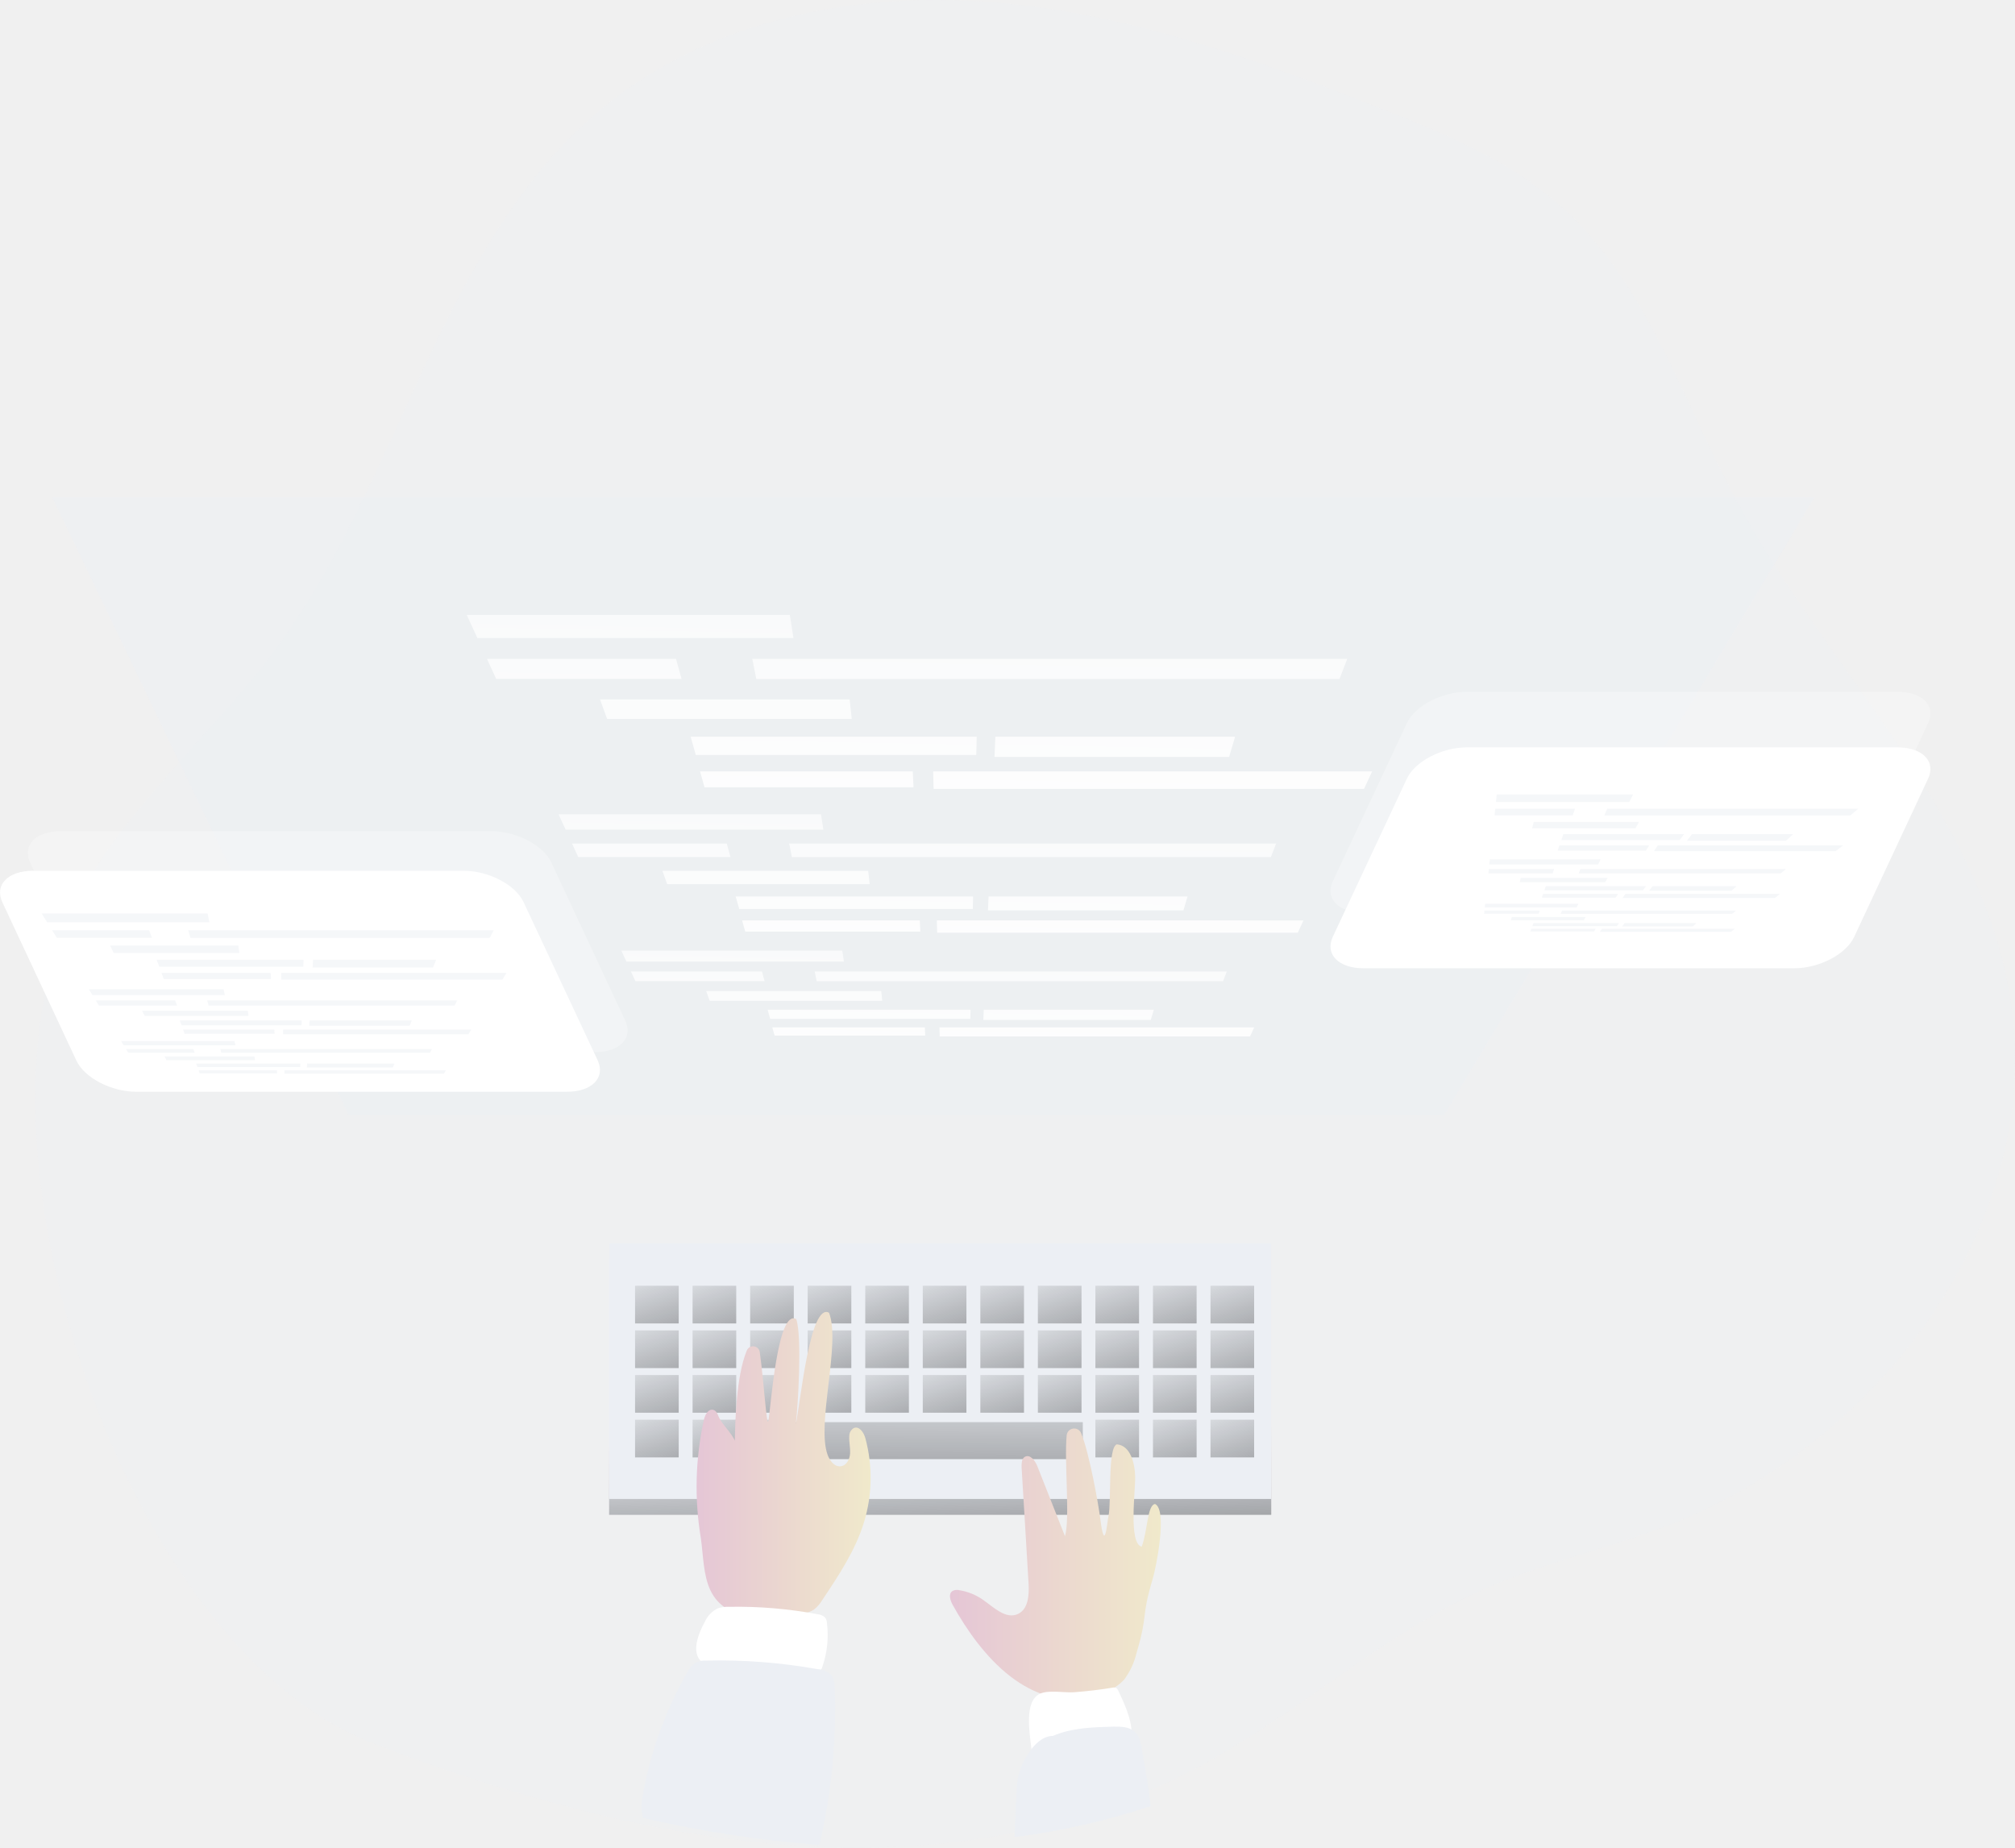
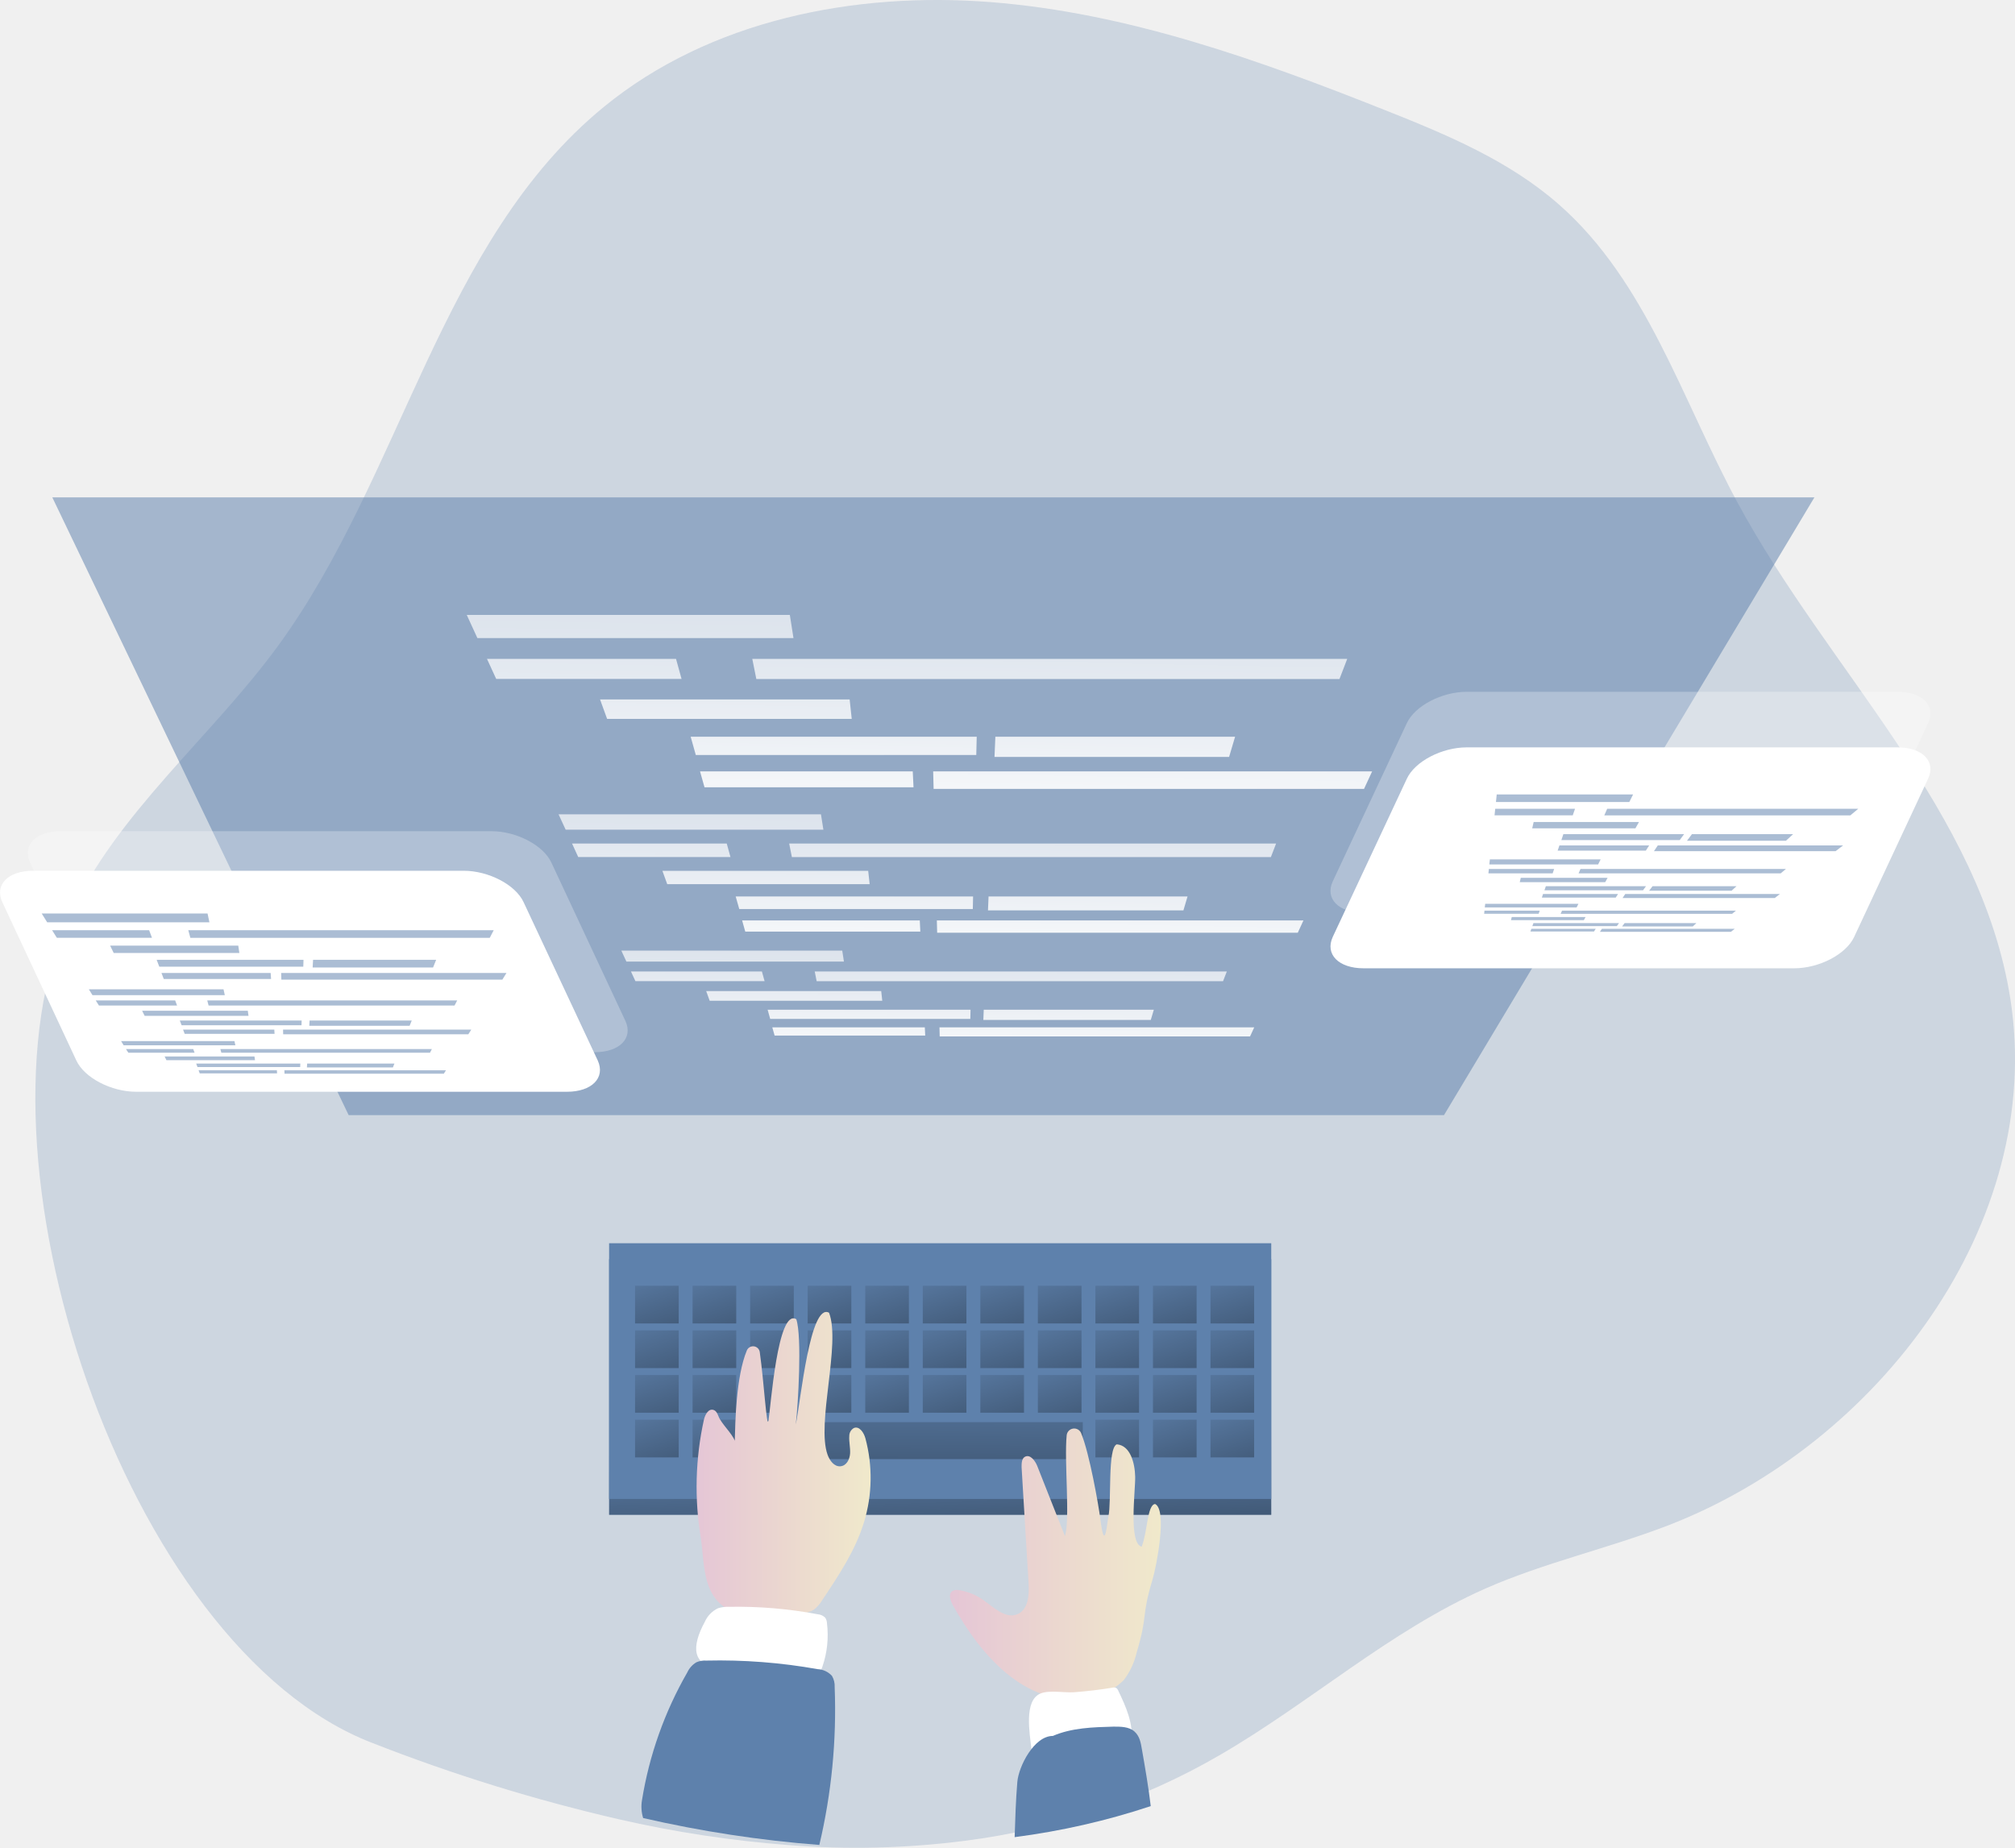
<svg xmlns="http://www.w3.org/2000/svg" xmlns:xlink="http://www.w3.org/1999/xlink" id="Layer_1" data-name="Layer 1" viewBox="0 0 444.15 407.31">
  <defs>
    <linearGradient id="linear-gradient" x1="207.58" y1="316.27" x2="209.76" y2="384.73" gradientUnits="userSpaceOnUse">
      <stop offset="0" stop-color="#010101" stop-opacity="0" />
      <stop offset="0.95" stop-color="#010101" />
    </linearGradient>
    <linearGradient id="linear-gradient-2" x1="141.4" y1="277.42" x2="160.86" y2="335.81" xlink:href="#linear-gradient" />
    <linearGradient id="linear-gradient-3" x1="141.4" y1="287.26" x2="160.86" y2="345.65" xlink:href="#linear-gradient" />
    <linearGradient id="linear-gradient-4" x1="141.4" y1="297.1" x2="160.86" y2="355.49" xlink:href="#linear-gradient" />
    <linearGradient id="linear-gradient-5" x1="141.4" y1="306.94" x2="160.86" y2="365.33" xlink:href="#linear-gradient" />
    <linearGradient id="linear-gradient-6" x1="154.08" y1="277.42" x2="173.55" y2="335.81" xlink:href="#linear-gradient" />
    <linearGradient id="linear-gradient-7" x1="154.08" y1="287.26" x2="173.55" y2="345.65" xlink:href="#linear-gradient" />
    <linearGradient id="linear-gradient-8" x1="154.08" y1="297.1" x2="173.55" y2="355.49" xlink:href="#linear-gradient" />
    <linearGradient id="linear-gradient-9" x1="154.08" y1="306.94" x2="173.55" y2="365.33" xlink:href="#linear-gradient" />
    <linearGradient id="linear-gradient-10" x1="166.77" y1="277.42" x2="186.23" y2="335.81" xlink:href="#linear-gradient" />
    <linearGradient id="linear-gradient-11" x1="166.77" y1="287.26" x2="186.23" y2="345.65" xlink:href="#linear-gradient" />
    <linearGradient id="linear-gradient-12" x1="166.77" y1="297.1" x2="186.23" y2="355.49" xlink:href="#linear-gradient" />
    <linearGradient id="linear-gradient-13" x1="166.77" y1="306.94" x2="186.23" y2="365.33" xlink:href="#linear-gradient" />
    <linearGradient id="linear-gradient-14" x1="179.45" y1="277.42" x2="198.92" y2="335.81" xlink:href="#linear-gradient" />
    <linearGradient id="linear-gradient-15" x1="179.45" y1="287.26" x2="198.92" y2="345.65" xlink:href="#linear-gradient" />
    <linearGradient id="linear-gradient-16" x1="179.45" y1="297.1" x2="198.92" y2="355.49" xlink:href="#linear-gradient" />
    <linearGradient id="linear-gradient-17" x1="192.14" y1="277.42" x2="211.6" y2="335.81" xlink:href="#linear-gradient" />
    <linearGradient id="linear-gradient-18" x1="192.14" y1="287.26" x2="211.6" y2="345.65" xlink:href="#linear-gradient" />
    <linearGradient id="linear-gradient-19" x1="192.14" y1="297.1" x2="211.6" y2="355.49" xlink:href="#linear-gradient" />
    <linearGradient id="linear-gradient-20" x1="204.82" y1="277.42" x2="224.29" y2="335.81" xlink:href="#linear-gradient" />
    <linearGradient id="linear-gradient-21" x1="204.82" y1="287.26" x2="224.29" y2="345.65" xlink:href="#linear-gradient" />
    <linearGradient id="linear-gradient-22" x1="204.82" y1="297.1" x2="224.29" y2="355.49" xlink:href="#linear-gradient" />
    <linearGradient id="linear-gradient-23" x1="217.51" y1="277.42" x2="236.97" y2="335.81" xlink:href="#linear-gradient" />
    <linearGradient id="linear-gradient-24" x1="217.51" y1="287.26" x2="236.97" y2="345.65" xlink:href="#linear-gradient" />
    <linearGradient id="linear-gradient-25" x1="217.51" y1="297.1" x2="236.97" y2="355.49" xlink:href="#linear-gradient" />
    <linearGradient id="linear-gradient-26" x1="230.19" y1="277.42" x2="249.66" y2="335.81" xlink:href="#linear-gradient" />
    <linearGradient id="linear-gradient-27" x1="230.19" y1="287.26" x2="249.66" y2="345.65" xlink:href="#linear-gradient" />
    <linearGradient id="linear-gradient-28" x1="230.19" y1="297.1" x2="249.66" y2="355.49" xlink:href="#linear-gradient" />
    <linearGradient id="linear-gradient-29" x1="242.88" y1="277.42" x2="262.34" y2="335.81" xlink:href="#linear-gradient" />
    <linearGradient id="linear-gradient-30" x1="242.88" y1="287.26" x2="262.34" y2="345.65" xlink:href="#linear-gradient" />
    <linearGradient id="linear-gradient-31" x1="242.88" y1="297.1" x2="262.34" y2="355.49" xlink:href="#linear-gradient" />
    <linearGradient id="linear-gradient-32" x1="242.88" y1="306.94" x2="262.34" y2="365.33" xlink:href="#linear-gradient" />
    <linearGradient id="linear-gradient-33" x1="255.56" y1="277.42" x2="275.02" y2="335.81" xlink:href="#linear-gradient" />
    <linearGradient id="linear-gradient-34" x1="255.56" y1="287.26" x2="275.02" y2="345.65" xlink:href="#linear-gradient" />
    <linearGradient id="linear-gradient-35" x1="255.56" y1="297.1" x2="275.02" y2="355.49" xlink:href="#linear-gradient" />
    <linearGradient id="linear-gradient-36" x1="255.56" y1="306.94" x2="275.02" y2="365.33" xlink:href="#linear-gradient" />
    <linearGradient id="linear-gradient-37" x1="268.24" y1="277.42" x2="287.71" y2="335.81" xlink:href="#linear-gradient" />
    <linearGradient id="linear-gradient-38" x1="268.24" y1="287.26" x2="287.71" y2="345.65" xlink:href="#linear-gradient" />
    <linearGradient id="linear-gradient-39" x1="268.24" y1="297.1" x2="287.71" y2="355.49" xlink:href="#linear-gradient" />
    <linearGradient id="linear-gradient-40" x1="268.24" y1="306.94" x2="287.71" y2="365.33" xlink:href="#linear-gradient" />
    <linearGradient id="linear-gradient-41" x1="201.17" y1="299.29" x2="200.66" y2="387.48" xlink:href="#linear-gradient" />
    <linearGradient id="linear-gradient-42" x1="241.75" y1="324.01" x2="280.1" y2="324.01" gradientUnits="userSpaceOnUse">
      <stop offset="0" stop-color="#e5c6d6" />
      <stop offset="0.42" stop-color="#ead4d0" />
      <stop offset="1" stop-color="#f0e9cb" />
    </linearGradient>
    <linearGradient id="linear-gradient-43" x1="297.63" y1="345.78" x2="344.09" y2="345.78" xlink:href="#linear-gradient-42" />
    <linearGradient id="linear-gradient-44" x1="229.76" y1="451.83" x2="225.94" y2="247.42" gradientTransform="matrix(1, 0, 0, -1, -88.24, 449.13)" gradientUnits="userSpaceOnUse">
      <stop offset="0" stop-color="#fff" stop-opacity="0" />
      <stop offset="0.99" stop-color="#fff" />
    </linearGradient>
    <linearGradient id="linear-gradient-45" x1="219.63" y1="441.06" x2="216.1" y2="252.08" xlink:href="#linear-gradient-44" />
    <linearGradient id="linear-gradient-46" x1="322.22" y1="441.69" x2="318.61" y2="249.34" xlink:href="#linear-gradient-44" />
    <linearGradient id="linear-gradient-47" x1="250.84" y1="430.96" x2="247.52" y2="254.69" xlink:href="#linear-gradient-44" />
    <linearGradient id="linear-gradient-48" x1="274.55" y1="421.86" x2="271.44" y2="256.61" xlink:href="#linear-gradient-44" />
    <linearGradient id="linear-gradient-49" x1="336.5" y1="420.37" x2="333.43" y2="255.67" xlink:href="#linear-gradient-44" />
    <linearGradient id="linear-gradient-50" x1="268.6" y1="412.51" x2="265.72" y2="258.58" xlink:href="#linear-gradient-44" />
    <linearGradient id="linear-gradient-51" x1="344.84" y1="414.34" x2="341.9" y2="256.9" xlink:href="#linear-gradient-44" />
    <linearGradient id="linear-gradient-52" x1="242.37" y1="365.56" x2="239.72" y2="223.82" xlink:href="#linear-gradient-44" />
    <linearGradient id="linear-gradient-53" x1="233.6" y1="358.48" x2="231.15" y2="227.25" xlink:href="#linear-gradient-44" />
    <linearGradient id="linear-gradient-54" x1="317.74" y1="363.14" x2="315.12" y2="223.77" xlink:href="#linear-gradient-44" />
    <linearGradient id="linear-gradient-55" x1="258.93" y1="353.78" x2="256.58" y2="228.63" xlink:href="#linear-gradient-44" />
    <linearGradient id="linear-gradient-56" x1="278.41" y1="349.28" x2="276.16" y2="229.81" xlink:href="#linear-gradient-44" />
    <linearGradient id="linear-gradient-57" x1="329.83" y1="347.34" x2="327.62" y2="229.32" xlink:href="#linear-gradient-44" />
    <linearGradient id="linear-gradient-58" x1="273.3" y1="343.25" x2="271.21" y2="231.37" xlink:href="#linear-gradient-44" />
    <linearGradient id="linear-gradient-59" x1="337.03" y1="346.81" x2="334.84" y2="229.82" xlink:href="#linear-gradient-44" />
    <linearGradient id="linear-gradient-60" x1="251.09" y1="310.87" x2="249.12" y2="205.63" xlink:href="#linear-gradient-44" />
    <linearGradient id="linear-gradient-61" x1="243.38" y1="305.62" x2="241.56" y2="208.4" xlink:href="#linear-gradient-44" />
    <linearGradient id="linear-gradient-62" x1="314.69" y1="312.02" x2="312.67" y2="204.73" xlink:href="#linear-gradient-44" />
    <linearGradient id="linear-gradient-63" x1="264.7" y1="303.52" x2="262.92" y2="209.18" xlink:href="#linear-gradient-44" />
    <linearGradient id="linear-gradient-64" x1="281.21" y1="301.33" x2="279.49" y2="209.99" xlink:href="#linear-gradient-44" />
    <linearGradient id="linear-gradient-65" x1="325.16" y1="299.24" x2="323.49" y2="209.75" xlink:href="#linear-gradient-44" />
    <linearGradient id="linear-gradient-66" x1="276.73" y1="297.05" x2="275.13" y2="211.31" xlink:href="#linear-gradient-44" />
    <linearGradient id="linear-gradient-67" x1="331.48" y1="301.34" x2="329.77" y2="209.9" xlink:href="#linear-gradient-44" />
  </defs>
-   <path d="M455.79,337.36c-13.21,5.07-27.17,8.17-40.12,13.86C394.53,360.56,377,376.43,357,388a146,146,0,0,1-27.21,12.26,152.77,152.77,0,0,1-28.75,6.56,188,188,0,0,1-39.13.95,253.36,253.36,0,0,1-37.31-5.69,386.22,386.22,0,0,1-54.31-16.82c-54.82-21.12-90.61-130.58-66.72-182.33,10.52-22.82,31.1-39.19,45.93-59.47C177,105.82,185.27,54.13,221.36,24.6,244.74,5.48,276.57-.84,306.66,1.52s58.94,12.7,87,23.86c13.54,5.37,27.26,11.12,38.21,20.76,19.3,16.94,27.11,43,39.31,65.61,19.95,37,53.69,68.07,60.19,109.52C539.06,270.61,502.38,319.43,455.79,337.36Z" transform="translate(-88.24 -1.05)" fill="#eceff4" opacity="0.24" style="isolation:isolate" />
-   <rect x="134.26" y="277.56" width="145.95" height="56.37" fill="#eceff4" />
+   <path d="M455.79,337.36c-13.21,5.07-27.17,8.17-40.12,13.86C394.53,360.56,377,376.43,357,388a146,146,0,0,1-27.21,12.26,152.77,152.77,0,0,1-28.75,6.56,188,188,0,0,1-39.13.95,253.36,253.36,0,0,1-37.31-5.69,386.22,386.22,0,0,1-54.31-16.82c-54.82-21.12-90.61-130.58-66.72-182.33,10.52-22.82,31.1-39.19,45.93-59.47C177,105.82,185.27,54.13,221.36,24.6,244.74,5.48,276.57-.84,306.66,1.52s58.94,12.7,87,23.86c13.54,5.37,27.26,11.12,38.21,20.76,19.3,16.94,27.11,43,39.31,65.61,19.95,37,53.69,68.07,60.19,109.52C539.06,270.61,502.38,319.43,455.79,337.36Z" transform="translate(-88.24 -1.05)" fill="#5e81ac" opacity="0.24" style="isolation:isolate" />
+   <rect x="134.26" y="277.56" width="145.95" height="56.37" fill="#5e81ac" />
  <rect x="134.26" y="277.56" width="145.95" height="56.37" fill="url(#linear-gradient)" />
-   <rect x="134.26" y="274.06" width="145.95" height="56.37" fill="#eceff4" />
+   <rect x="134.26" y="274.06" width="145.95" height="56.37" fill="#5e81ac" />
  <rect x="139.98" y="283.43" width="9.62" height="8.31" fill="url(#linear-gradient-2)" />
  <rect x="139.98" y="293.27" width="9.62" height="8.31" fill="url(#linear-gradient-3)" />
  <rect x="139.98" y="303.11" width="9.62" height="8.31" fill="url(#linear-gradient-4)" />
  <rect x="139.98" y="312.96" width="9.62" height="8.31" fill="url(#linear-gradient-5)" />
  <rect x="152.66" y="283.43" width="9.62" height="8.31" fill="url(#linear-gradient-6)" />
  <rect x="152.66" y="293.27" width="9.62" height="8.31" fill="url(#linear-gradient-7)" />
  <rect x="152.66" y="303.11" width="9.62" height="8.31" fill="url(#linear-gradient-8)" />
  <rect x="152.66" y="312.96" width="9.62" height="8.31" fill="url(#linear-gradient-9)" />
  <rect x="165.35" y="283.43" width="9.62" height="8.31" fill="url(#linear-gradient-10)" />
  <rect x="165.35" y="293.27" width="9.62" height="8.31" fill="url(#linear-gradient-11)" />
  <rect x="165.35" y="303.11" width="9.62" height="8.31" fill="url(#linear-gradient-12)" />
  <rect x="165.35" y="312.96" width="9.62" height="8.31" fill="url(#linear-gradient-13)" />
  <rect x="178.03" y="283.43" width="9.62" height="8.31" fill="url(#linear-gradient-14)" />
  <rect x="178.03" y="293.27" width="9.62" height="8.31" fill="url(#linear-gradient-15)" />
  <rect x="178.03" y="303.11" width="9.62" height="8.31" fill="url(#linear-gradient-16)" />
  <rect x="190.72" y="283.43" width="9.62" height="8.31" fill="url(#linear-gradient-17)" />
  <rect x="190.72" y="293.27" width="9.62" height="8.31" fill="url(#linear-gradient-18)" />
  <rect x="190.72" y="303.11" width="9.62" height="8.31" fill="url(#linear-gradient-19)" />
  <rect x="203.4" y="283.43" width="9.62" height="8.31" fill="url(#linear-gradient-20)" />
  <rect x="203.4" y="293.27" width="9.62" height="8.31" fill="url(#linear-gradient-21)" />
  <rect x="203.4" y="303.11" width="9.62" height="8.31" fill="url(#linear-gradient-22)" />
  <rect x="216.09" y="283.43" width="9.62" height="8.31" fill="url(#linear-gradient-23)" />
  <rect x="216.09" y="293.27" width="9.62" height="8.31" fill="url(#linear-gradient-24)" />
  <rect x="216.09" y="303.11" width="9.62" height="8.31" fill="url(#linear-gradient-25)" />
  <rect x="228.77" y="283.43" width="9.62" height="8.31" fill="url(#linear-gradient-26)" />
  <rect x="228.77" y="293.27" width="9.62" height="8.31" fill="url(#linear-gradient-27)" />
  <rect x="228.77" y="303.11" width="9.62" height="8.31" fill="url(#linear-gradient-28)" />
  <rect x="241.45" y="283.43" width="9.62" height="8.31" fill="url(#linear-gradient-29)" />
  <rect x="241.45" y="293.27" width="9.62" height="8.31" fill="url(#linear-gradient-30)" />
  <rect x="241.45" y="303.11" width="9.62" height="8.31" fill="url(#linear-gradient-31)" />
  <rect x="241.45" y="312.96" width="9.62" height="8.31" fill="url(#linear-gradient-32)" />
  <rect x="254.14" y="283.43" width="9.62" height="8.31" fill="url(#linear-gradient-33)" />
  <rect x="254.14" y="293.27" width="9.62" height="8.31" fill="url(#linear-gradient-34)" />
  <rect x="254.14" y="303.11" width="9.62" height="8.31" fill="url(#linear-gradient-35)" />
  <rect x="254.14" y="312.96" width="9.62" height="8.31" fill="url(#linear-gradient-36)" />
  <rect x="266.82" y="283.43" width="9.62" height="8.31" fill="url(#linear-gradient-37)" />
  <rect x="266.82" y="293.27" width="9.62" height="8.31" fill="url(#linear-gradient-38)" />
  <rect x="266.82" y="303.11" width="9.62" height="8.31" fill="url(#linear-gradient-39)" />
  <rect x="266.82" y="312.96" width="9.62" height="8.31" fill="url(#linear-gradient-40)" />
  <rect x="163.45" y="313.5" width="75.22" height="8.15" fill="url(#linear-gradient-41)" />
  <path d="M243.4,314c.26-1.11,1-2.5,2.12-2.14.59.19.88.84,1.1,1.42.61,1.59,3,3.77,3.58,5.37.11-4,.26-14.12,2.66-19.91a1.49,1.49,0,0,1,2.85.37c.93,6.58,1.54,17.23,1.92,15.05.49-2.75,2-24.82,6.13-22.3,1.3,3.92.38,19.09-.11,23.19,1.1-5.43,3.17-26.91,7.33-24.62,2.63,6.86-2.82,24.41-.32,31.32.46,1.27,1.45,2.63,2.81,2.53s2.07-1.54,2.15-2.83-.28-2.58-.18-3.87a2,2,0,0,1,1-1.73c1.2-.52,2.22,1,2.56,2.29a33.53,33.53,0,0,1-.3,18.42c-1.9,6.25-5.59,11.78-9.22,17.21a7.46,7.46,0,0,1-1.82,2.09,4.77,4.77,0,0,1-1.25.59,27.56,27.56,0,0,1-9.69,1.38c-14.17-.78-12.88-9.91-14-17.72A68.69,68.69,0,0,1,243.4,314Z" transform="translate(-88.24 -1.05)" fill="url(#linear-gradient-42)" />
  <path d="M243.59,358.58a6,6,0,0,1,2.9-3,6.91,6.91,0,0,1,2.36-.32,95.94,95.94,0,0,1,19.65,1.64,2.58,2.58,0,0,1,1.65.77,2.38,2.38,0,0,1,.37,1.18,21.35,21.35,0,0,1-1,9.58,2,2,0,0,1-.76,1.16,2.14,2.14,0,0,1-1.33.12,173.09,173.09,0,0,0-20.1-1.1C240.57,368.58,240.66,363.94,243.59,358.58Z" transform="translate(-88.24 -1.05)" fill="#fff" />
-   <path d="M268.84,407.75A263.67,263.67,0,0,1,230,401.82a8.58,8.58,0,0,1-.25-3.95,83,83,0,0,1,10-28.18,5,5,0,0,1,2-2.21,4.72,4.72,0,0,1,2.18-.37A123.09,123.09,0,0,1,268.47,369a4.56,4.56,0,0,1,3.16,1.49,4.47,4.47,0,0,1,.59,2.48A129.26,129.26,0,0,1,268.84,407.75Z" transform="translate(-88.24 -1.05)" fill="#eceff4" />
+   <path d="M268.84,407.75A263.67,263.67,0,0,1,230,401.82a8.58,8.58,0,0,1-.25-3.95,83,83,0,0,1,10-28.18,5,5,0,0,1,2-2.21,4.72,4.72,0,0,1,2.18-.37A123.09,123.09,0,0,1,268.47,369a4.56,4.56,0,0,1,3.16,1.49,4.47,4.47,0,0,1,.59,2.48A129.26,129.26,0,0,1,268.84,407.75Z" transform="translate(-88.24 -1.05)" fill="#5e81ac" />
  <path d="M298.2,354.77c-.54-1-.95-2.41,0-3a2.07,2.07,0,0,1,1.53-.17,12.53,12.53,0,0,1,5.18,2.11c2.39,1.67,5,4.34,7.68,3.14,2.32-1.05,2.52-4.21,2.37-6.76q-.76-12.8-1.54-25.61c0-.85,0-1.89.74-2.3,1.13-.61,2.23.84,2.7,2l6.12,15.5c1.17-3.73-.19-16.54.38-22.23a1.66,1.66,0,0,1,3.18-.49c1.85,4.45,3.86,16,4.21,18.74,1,8.16,1.51,1,1.81-.37.72-3.4-.22-15,1.83-15.89,3,.22,4,4.12,4.07,7.14s-1.51,14.72,1.43,15.42c1.3-3.26,1.2-9.19,2.95-9.41,2.74,1.26.32,13.73-.55,16.62-2.6,8.66-.93,7.52-3.52,16.17a15.93,15.93,0,0,1-2.8,6,12.55,12.55,0,0,1-6.25,3.45C315.28,378.85,304.45,366.09,298.2,354.77Z" transform="translate(-88.24 -1.05)" fill="url(#linear-gradient-43)" />
  <path d="M315.59,386.58a2.66,2.66,0,0,0,.89,2,2.69,2.69,0,0,0,1.12.32,45.74,45.74,0,0,0,17.58-1.31,3.48,3.48,0,0,0,1.65-.79,3.2,3.2,0,0,0,.76-1.83c.56-3.87-1.16-7.66-2.84-11.19a1.41,1.41,0,0,0-.48-.64,1.36,1.36,0,0,0-.87-.05q-4.2.69-8.45,1c-2.06.14-5.44-.52-7.35.27C313.86,375.91,315.22,383.19,315.59,386.58Z" transform="translate(-88.24 -1.05)" fill="#fff" />
-   <path d="M341.89,399.19a160.16,160.16,0,0,1-30,6.84c.13-4,.25-8.14.59-12.15.28-3.42,3.67-10.16,7.83-10.16,4.17-1.8,8.86-1.93,13.39-2.05,1.59,0,3.36,0,4.57,1.05s1.43,2.55,1.68,4C340.67,390.83,341.39,395,341.89,399.19Z" transform="translate(-88.24 -1.05)" fill="#eceff4" />
-   <polygon points="318.29 245.82 76.85 245.82 11.53 109.64 399.94 109.64 318.29 245.82" fill="#eceff4" opacity="0.52" />
+   <path d="M341.89,399.19a160.16,160.16,0,0,1-30,6.84c.13-4,.25-8.14.59-12.15.28-3.42,3.67-10.16,7.83-10.16,4.17-1.8,8.86-1.93,13.39-2.05,1.59,0,3.36,0,4.57,1.05s1.43,2.55,1.68,4C340.67,390.83,341.39,395,341.89,399.19Z" transform="translate(-88.24 -1.05)" fill="#5e81ac" />
+   <polygon points="318.29 245.82 76.85 245.82 11.53 109.64 399.94 109.64 318.29 245.82" fill="#5e81ac" opacity="0.52" />
  <path d="M219.31,233H124.4c-5.52,0-11.43-3.08-13.21-6.89L94.87,191.17c-1.77-3.81,1.26-6.89,6.77-6.89h94.92c5.51,0,11.42,3.08,13.2,6.89l16.32,34.91C227.86,229.89,224.83,233,219.31,233Z" transform="translate(-88.24 -1.05)" fill="#fff" opacity="0.27" />
  <path d="M213.19,241.72H118.27c-5.51,0-11.43-3.08-13.2-6.89L88.75,199.92C87,196.11,90,193,95.52,193h94.91c5.52,0,11.43,3.09,13.21,6.9L220,234.83C221.73,238.64,218.7,241.72,213.19,241.72Z" transform="translate(-88.24 -1.05)" fill="#fff" />
  <path d="M388.8,202.25h94.92c5.52,0,11.43-3.09,13.21-6.89l16.31-34.92c1.78-3.8-1.25-6.89-6.76-6.89H411.56c-5.51,0-11.43,3.09-13.21,6.89L382,195.36C380.26,199.16,383.29,202.25,388.8,202.25Z" transform="translate(-88.24 -1.05)" fill="#fff" opacity="0.27" />
  <path d="M388.8,214.5h94.92c5.52,0,11.43-3.09,13.21-6.9l16.31-34.91c1.78-3.8-1.25-6.89-6.76-6.89H411.56c-5.51,0-11.43,3.09-13.21,6.89L382,207.6C380.26,211.41,383.29,214.5,388.8,214.5Z" transform="translate(-88.24 -1.05)" fill="#fff" />
  <polygon points="102.88 135.55 174.1 135.55 174.9 140.66 105.23 140.66 102.88 135.55" fill="url(#linear-gradient-44)" />
  <polygon points="107.34 145.24 149.01 145.24 150.23 149.66 109.37 149.66 107.34 145.24" fill="url(#linear-gradient-45)" />
  <polygon points="165.82 145.24 296.96 145.24 295.25 149.68 166.71 149.68 165.82 145.24" fill="url(#linear-gradient-46)" />
  <polygon points="132.26 154.18 187.28 154.18 187.74 158.47 133.82 158.47 132.26 154.18" fill="url(#linear-gradient-47)" />
  <polygon points="152.24 162.41 215.29 162.41 215.19 166.43 153.37 166.43 152.24 162.41" fill="url(#linear-gradient-48)" />
  <polygon points="219.4 162.41 272.24 162.41 270.92 166.86 219.21 166.86 219.4 162.41" fill="url(#linear-gradient-49)" />
  <polygon points="154.3 170.04 201.19 170.04 201.36 173.55 155.29 173.55 154.3 170.04" fill="url(#linear-gradient-50)" />
  <polygon points="205.69 170.04 302.45 170.04 300.66 173.91 205.79 173.91 205.69 170.04" fill="url(#linear-gradient-51)" />
  <polygon points="123.12 179.51 180.96 179.51 181.49 182.89 124.68 182.89 123.12 179.51" fill="url(#linear-gradient-52)" />
  <polygon points="126.09 185.95 160.19 185.95 161.01 188.92 127.45 188.92 126.09 185.95" fill="url(#linear-gradient-53)" />
  <polygon points="173.95 185.95 281.28 185.95 280.13 188.94 174.55 188.94 173.95 185.95" fill="url(#linear-gradient-54)" />
  <polygon points="146.01 191.97 191.37 191.97 191.69 194.9 147.07 194.9 146.01 191.97" fill="url(#linear-gradient-55)" />
  <polygon points="162.16 197.62 214.49 197.62 214.43 200.39 162.95 200.39 162.16 197.62" fill="url(#linear-gradient-56)" />
  <polygon points="217.9 197.62 261.76 197.62 260.85 200.69 217.77 200.69 217.9 197.62" fill="url(#linear-gradient-57)" />
  <polygon points="163.58 202.9 202.74 202.9 202.86 205.36 164.27 205.36 163.58 202.9" fill="url(#linear-gradient-58)" />
  <polygon points="206.5 202.9 287.31 202.9 286.06 205.61 206.57 205.61 206.5 202.9" fill="url(#linear-gradient-59)" />
  <polygon points="136.96 209.56 185.65 209.56 186.02 211.97 138.07 211.97 136.96 209.56" fill="url(#linear-gradient-60)" />
  <polygon points="139.07 214.15 167.94 214.15 168.53 216.28 140.06 216.28 139.07 214.15" fill="url(#linear-gradient-61)" />
  <polygon points="179.58 214.15 270.42 214.15 269.59 216.29 180.01 216.29 179.58 214.15" fill="url(#linear-gradient-62)" />
  <polygon points="155.66 218.48 194.24 218.48 194.47 220.61 156.43 220.61 155.66 218.48" fill="url(#linear-gradient-63)" />
  <polygon points="169.2 222.58 213.93 222.58 213.88 224.61 169.77 224.61 169.2 222.58" fill="url(#linear-gradient-64)" />
  <polygon points="216.84 222.58 254.33 222.58 253.66 224.83 216.75 224.83 216.84 222.58" fill="url(#linear-gradient-65)" />
  <polygon points="170.23 226.47 203.85 226.47 203.94 228.28 170.74 228.28 170.23 226.47" fill="url(#linear-gradient-66)" />
  <polygon points="207.08 226.47 276.46 226.47 275.54 228.47 207.13 228.47 207.08 226.47" fill="url(#linear-gradient-67)" />
  <g opacity="0.52">
-     <polygon points="9.19 201.37 45.75 201.37 46.16 203.31 10.4 203.31 9.19 201.37" fill="#eceff4" />
-     <polygon points="11.48 205.05 32.87 205.05 33.5 206.73 12.53 206.73 11.48 205.05" fill="#eceff4" />
-     <polygon points="41.5 205.05 108.83 205.05 107.95 206.74 41.96 206.74 41.5 205.05" fill="#eceff4" />
-     <polygon points="24.27 208.45 52.52 208.45 52.76 210.08 25.07 210.08 24.27 208.45" fill="#eceff4" />
-     <polygon points="34.53 211.58 66.9 211.58 66.85 213.1 35.11 213.1 34.53 211.58" fill="#eceff4" />
-     <polygon points="69.01 211.58 96.14 211.58 95.46 213.27 68.91 213.27 69.01 211.58" fill="#eceff4" />
-     <polygon points="35.59 214.48 59.66 214.48 59.75 215.81 36.1 215.81 35.59 214.48" fill="#eceff4" />
-     <polygon points="61.97 214.48 111.64 214.48 110.73 215.95 62.02 215.95 61.97 214.48" fill="#eceff4" />
-     <polygon points="19.58 218.08 49.27 218.08 49.55 219.37 20.38 219.37 19.58 218.08" fill="#eceff4" />
-     <polygon points="21.1 220.53 38.61 220.53 39.03 221.66 21.81 221.66 21.1 220.53" fill="#eceff4" />
-     <polygon points="45.68 220.53 100.78 220.53 100.19 221.66 45.98 221.66 45.68 220.53" fill="#eceff4" />
-     <polygon points="31.33 222.81 54.62 222.81 54.78 223.93 31.88 223.93 31.33 222.81" fill="#eceff4" />
-     <polygon points="39.63 224.96 66.49 224.96 66.46 226.01 40.03 226.01 39.63 224.96" fill="#eceff4" />
-     <polygon points="68.24 224.96 90.76 224.96 90.29 226.13 68.17 226.13 68.24 224.96" fill="#eceff4" />
-     <polygon points="40.35 226.97 60.46 226.97 60.52 227.9 40.71 227.9 40.35 226.97" fill="#eceff4" />
-     <polygon points="62.39 226.97 103.88 226.97 103.23 228 62.42 228 62.39 226.97" fill="#eceff4" />
-     <polygon points="26.69 229.5 51.68 229.5 51.88 230.42 27.25 230.42 26.69 229.5" fill="#eceff4" />
-     <polygon points="27.77 231.25 42.59 231.25 42.89 232.06 28.28 232.06 27.77 231.25" fill="#eceff4" />
-     <polygon points="48.57 231.25 95.2 231.25 94.78 232.06 48.79 232.06 48.57 231.25" fill="#eceff4" />
-     <polygon points="36.29 232.89 56.09 232.89 56.21 233.7 36.68 233.7 36.29 232.89" fill="#eceff4" />
-     <polygon points="43.24 234.45 66.2 234.45 66.17 235.22 43.53 235.22 43.24 234.45" fill="#eceff4" />
-     <polygon points="67.7 234.45 86.94 234.45 86.6 235.31 67.65 235.31 67.7 234.45" fill="#eceff4" />
-     <polygon points="43.77 235.93 61.03 235.93 61.07 236.62 44.03 236.62 43.77 235.93" fill="#eceff4" />
-     <polygon points="62.69 235.93 98.3 235.93 97.83 236.69 62.71 236.69 62.69 235.93" fill="#eceff4" />
+     <polygon points="9.19 201.37 45.75 201.37 46.16 203.31 10.4 203.31 9.19 201.37" fill="#5e81ac" />
+     <polygon points="11.48 205.05 32.87 205.05 33.5 206.73 12.53 206.73 11.48 205.05" fill="#5e81ac" />
+     <polygon points="41.5 205.05 108.83 205.05 107.95 206.74 41.96 206.74 41.5 205.05" fill="#5e81ac" />
+     <polygon points="24.27 208.45 52.52 208.45 52.76 210.08 25.07 210.08 24.27 208.45" fill="#5e81ac" />
+     <polygon points="34.53 211.58 66.9 211.58 66.85 213.1 35.11 213.1 34.53 211.58" fill="#5e81ac" />
+     <polygon points="69.01 211.58 96.14 211.58 95.46 213.27 68.91 213.27 69.01 211.58" fill="#5e81ac" />
+     <polygon points="35.59 214.48 59.66 214.48 59.75 215.81 36.1 215.81 35.59 214.48" fill="#5e81ac" />
+     <polygon points="61.97 214.48 111.64 214.48 110.73 215.95 62.02 215.95 61.97 214.48" fill="#5e81ac" />
+     <polygon points="19.58 218.08 49.27 218.08 49.55 219.37 20.38 219.37 19.58 218.08" fill="#5e81ac" />
+     <polygon points="21.1 220.53 38.61 220.53 39.03 221.66 21.81 221.66 21.1 220.53" fill="#5e81ac" />
+     <polygon points="45.68 220.53 100.78 220.53 100.19 221.66 45.98 221.66 45.68 220.53" fill="#5e81ac" />
+     <polygon points="31.33 222.81 54.62 222.81 54.78 223.93 31.88 223.93 31.33 222.81" fill="#5e81ac" />
+     <polygon points="39.63 224.96 66.49 224.96 66.46 226.01 40.03 226.01 39.63 224.96" fill="#5e81ac" />
+     <polygon points="68.24 224.96 90.76 224.96 90.29 226.13 68.17 226.13 68.24 224.96" fill="#5e81ac" />
+     <polygon points="40.35 226.97 60.46 226.97 60.52 227.9 40.71 227.9 40.35 226.97" fill="#5e81ac" />
+     <polygon points="62.39 226.97 103.88 226.97 103.23 228 62.42 228 62.39 226.97" fill="#5e81ac" />
+     <polygon points="26.69 229.5 51.68 229.5 51.88 230.42 27.25 230.42 26.69 229.5" fill="#5e81ac" />
+     <polygon points="27.77 231.25 42.59 231.25 42.89 232.06 28.28 232.06 27.77 231.25" fill="#5e81ac" />
+     <polygon points="48.57 231.25 95.2 231.25 94.78 232.06 48.79 232.06 48.57 231.25" fill="#5e81ac" />
+     <polygon points="36.29 232.89 56.09 232.89 56.21 233.7 36.68 233.7 36.29 232.89" fill="#5e81ac" />
+     <polygon points="43.24 234.45 66.2 234.45 66.17 235.22 43.53 235.22 43.24 234.45" fill="#5e81ac" />
+     <polygon points="67.7 234.45 86.94 234.45 86.6 235.31 67.65 235.31 67.7 234.45" fill="#5e81ac" />
+     <polygon points="43.77 235.93 61.03 235.93 61.07 236.62 44.03 236.62 43.77 235.93" fill="#5e81ac" />
+     <polygon points="62.69 235.93 98.3 235.93 97.83 236.69 62.71 236.69 62.69 235.93" fill="#5e81ac" />
  </g>
  <g opacity="0.52">
-     <polygon points="329.91 175.13 359.97 175.13 359.14 176.79 329.74 176.79 329.91 175.13" fill="#eceff4" />
-     <polygon points="329.58 178.29 347.17 178.29 346.67 179.73 329.43 179.73 329.58 178.29" fill="#eceff4" />
-     <polygon points="354.26 178.29 409.6 178.29 407.86 179.74 353.62 179.74 354.26 178.29" fill="#eceff4" />
-     <polygon points="338.05 181.2 361.27 181.2 360.48 182.6 337.73 182.6 338.05 181.2" fill="#eceff4" />
-     <polygon points="344.6 183.88 371.21 183.88 370.25 185.19 344.16 185.19 344.6 183.88" fill="#eceff4" />
-     <polygon points="372.94 183.88 395.24 183.88 393.67 185.33 371.85 185.33 372.94 183.88" fill="#eceff4" />
-     <polygon points="343.73 186.37 363.51 186.37 362.78 187.51 343.34 187.51 343.73 186.37" fill="#eceff4" />
-     <polygon points="365.41 186.37 406.25 186.37 404.61 187.63 364.57 187.63 365.41 186.37" fill="#eceff4" />
-     <polygon points="328.4 189.45 352.81 189.45 352.26 190.56 328.28 190.56 328.4 189.45" fill="#eceff4" />
-     <polygon points="328.18 191.55 342.57 191.55 342.24 192.52 328.08 192.52 328.18 191.55" fill="#eceff4" />
-     <polygon points="348.38 191.55 393.67 191.55 392.5 192.52 347.95 192.52 348.38 191.55" fill="#eceff4" />
-     <polygon points="335.21 193.51 354.35 193.51 353.82 194.47 334.99 194.47 335.21 193.51" fill="#eceff4" />
-     <polygon points="340.74 195.35 362.82 195.35 362.16 196.25 340.43 196.25 340.74 195.35" fill="#eceff4" />
-     <polygon points="364.26 195.35 382.77 195.35 381.68 196.35 363.5 196.35 364.26 195.35" fill="#eceff4" />
-     <polygon points="340.12 197.07 356.65 197.07 356.14 197.87 339.86 197.87 340.12 197.07" fill="#eceff4" />
-     <polygon points="358.24 197.07 392.34 197.07 391.2 197.96 357.65 197.96 358.24 197.07" fill="#eceff4" />
-     <polygon points="327.37 199.24 347.92 199.24 347.52 200.03 327.28 200.03 327.37 199.24" fill="#eceff4" />
-     <polygon points="327.21 200.74 339.39 200.74 339.15 201.43 327.14 201.43 327.21 200.74" fill="#eceff4" />
-     <polygon points="344.31 200.74 382.64 200.74 381.8 201.44 344 201.44 344.31 200.74" fill="#eceff4" />
-     <polygon points="333.22 202.15 349.5 202.15 349.11 202.84 333.06 202.84 333.22 202.15" fill="#eceff4" />
-     <polygon points="338 203.49 356.87 203.49 356.39 204.15 337.77 204.15 338 203.49" fill="#eceff4" />
-     <polygon points="358.1 203.49 373.92 203.49 373.13 204.22 357.55 204.22 358.1 203.49" fill="#eceff4" />
-     <polygon points="337.54 204.75 351.73 204.75 351.35 205.34 337.34 205.34 337.54 204.75" fill="#eceff4" />
-     <polygon points="353.09 204.75 382.37 204.75 381.53 205.41 352.66 205.41 353.09 204.75" fill="#eceff4" />
+     <polygon points="329.91 175.13 359.97 175.13 359.14 176.79 329.74 176.79 329.91 175.13" fill="#5e81ac" />
+     <polygon points="329.58 178.29 347.17 178.29 346.67 179.73 329.43 179.73 329.58 178.29" fill="#5e81ac" />
+     <polygon points="354.26 178.29 409.6 178.29 407.86 179.74 353.62 179.74 354.26 178.29" fill="#5e81ac" />
+     <polygon points="338.05 181.2 361.27 181.2 360.48 182.6 337.73 182.6 338.05 181.2" fill="#5e81ac" />
+     <polygon points="344.6 183.88 371.21 183.88 370.25 185.19 344.16 185.19 344.6 183.88" fill="#5e81ac" />
+     <polygon points="372.94 183.88 395.24 183.88 393.67 185.33 371.85 185.33 372.94 183.88" fill="#5e81ac" />
+     <polygon points="343.73 186.37 363.51 186.37 362.78 187.51 343.34 187.51 343.73 186.37" fill="#5e81ac" />
+     <polygon points="365.41 186.37 406.25 186.37 404.61 187.63 364.57 187.63 365.41 186.37" fill="#5e81ac" />
+     <polygon points="328.4 189.45 352.81 189.45 352.26 190.56 328.28 190.56 328.4 189.45" fill="#5e81ac" />
+     <polygon points="328.18 191.55 342.57 191.55 342.24 192.52 328.08 192.52 328.18 191.55" fill="#5e81ac" />
+     <polygon points="348.38 191.55 393.67 191.55 392.5 192.52 347.95 192.52 348.38 191.55" fill="#5e81ac" />
+     <polygon points="335.21 193.51 354.35 193.51 353.82 194.47 334.99 194.47 335.21 193.51" fill="#5e81ac" />
+     <polygon points="340.74 195.35 362.82 195.35 362.16 196.25 340.43 196.25 340.74 195.35" fill="#5e81ac" />
+     <polygon points="364.26 195.35 382.77 195.35 381.68 196.35 363.5 196.35 364.26 195.35" fill="#5e81ac" />
+     <polygon points="340.12 197.07 356.65 197.07 356.14 197.87 339.86 197.87 340.12 197.07" fill="#5e81ac" />
+     <polygon points="358.24 197.07 392.34 197.07 391.2 197.96 357.65 197.96 358.24 197.07" fill="#5e81ac" />
+     <polygon points="327.37 199.24 347.92 199.24 347.52 200.03 327.28 200.03 327.37 199.24" fill="#5e81ac" />
+     <polygon points="327.21 200.74 339.39 200.74 339.15 201.43 327.14 201.43 327.21 200.74" fill="#5e81ac" />
+     <polygon points="344.31 200.74 382.64 200.74 381.8 201.44 344 201.44 344.31 200.74" fill="#5e81ac" />
+     <polygon points="333.22 202.15 349.5 202.15 349.11 202.84 333.06 202.84 333.22 202.15" fill="#5e81ac" />
+     <polygon points="338 203.49 356.87 203.49 356.39 204.15 337.77 204.15 338 203.49" fill="#5e81ac" />
+     <polygon points="358.1 203.49 373.92 203.49 373.13 204.22 357.55 204.22 358.1 203.49" fill="#5e81ac" />
+     <polygon points="337.54 204.75 351.73 204.75 351.35 205.34 337.34 205.34 337.54 204.75" fill="#5e81ac" />
+     <polygon points="353.09 204.75 382.37 204.75 381.53 205.41 352.66 205.41 353.09 204.75" fill="#5e81ac" />
  </g>
</svg>
